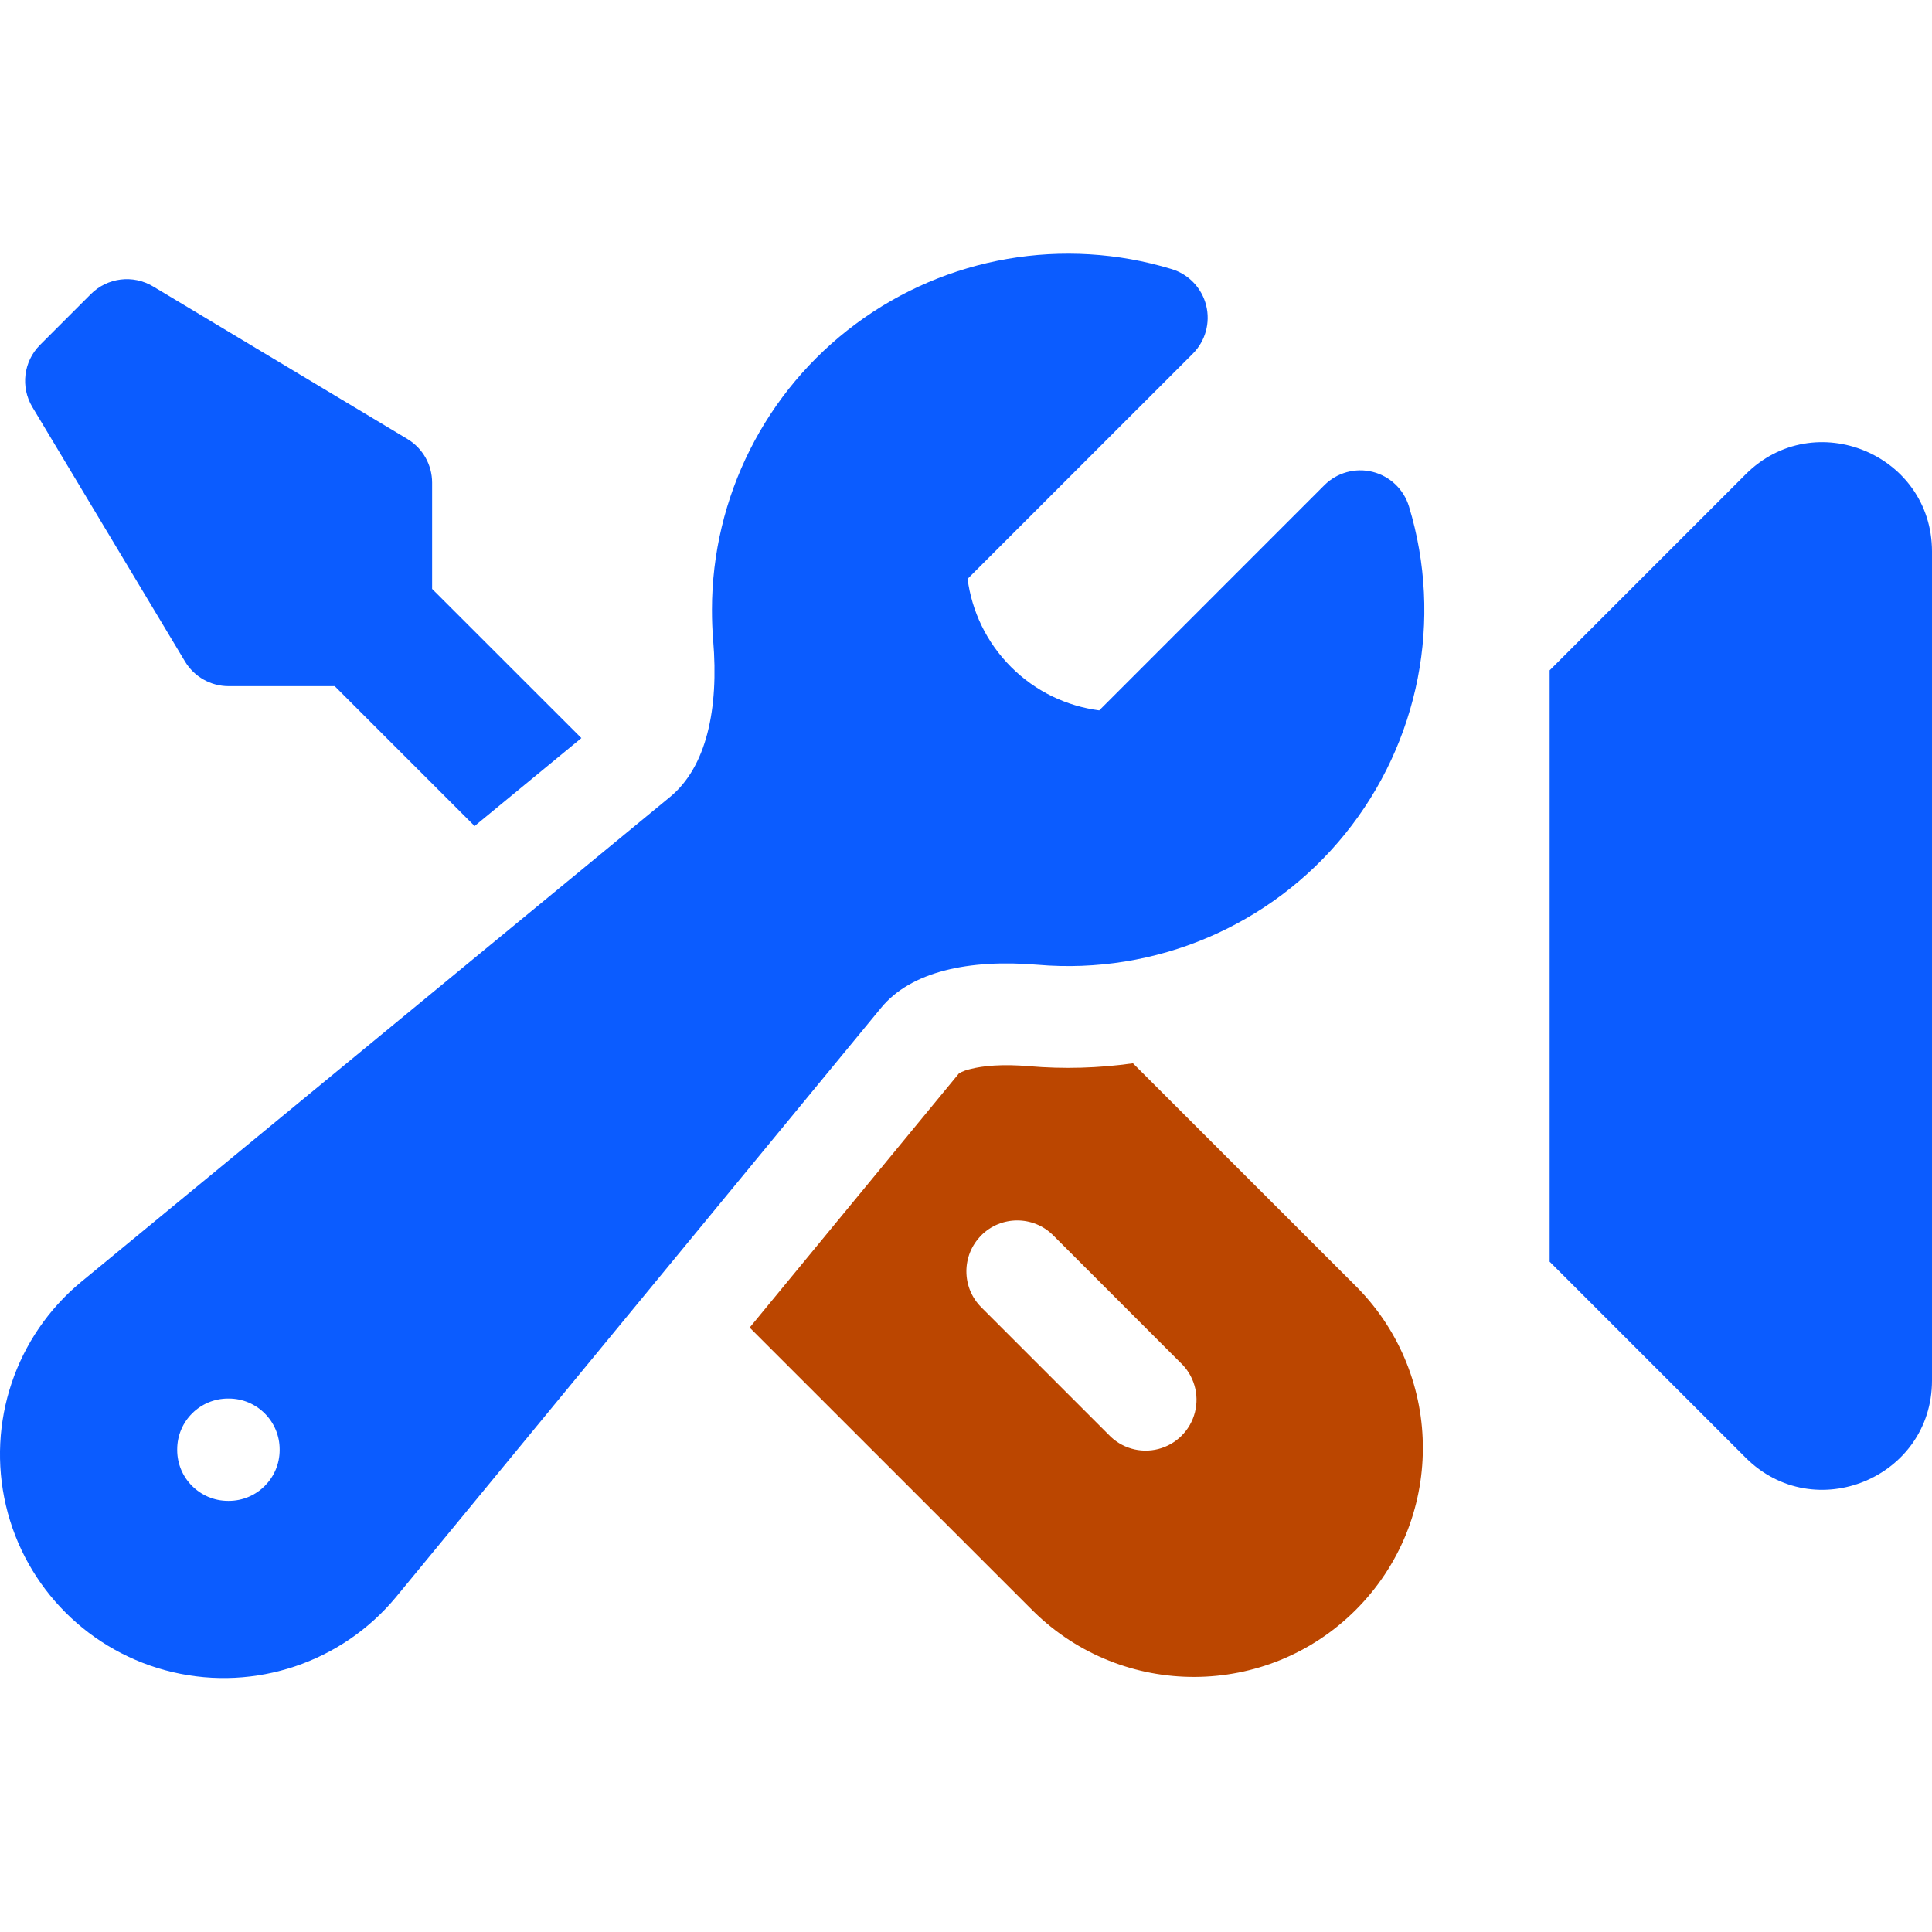
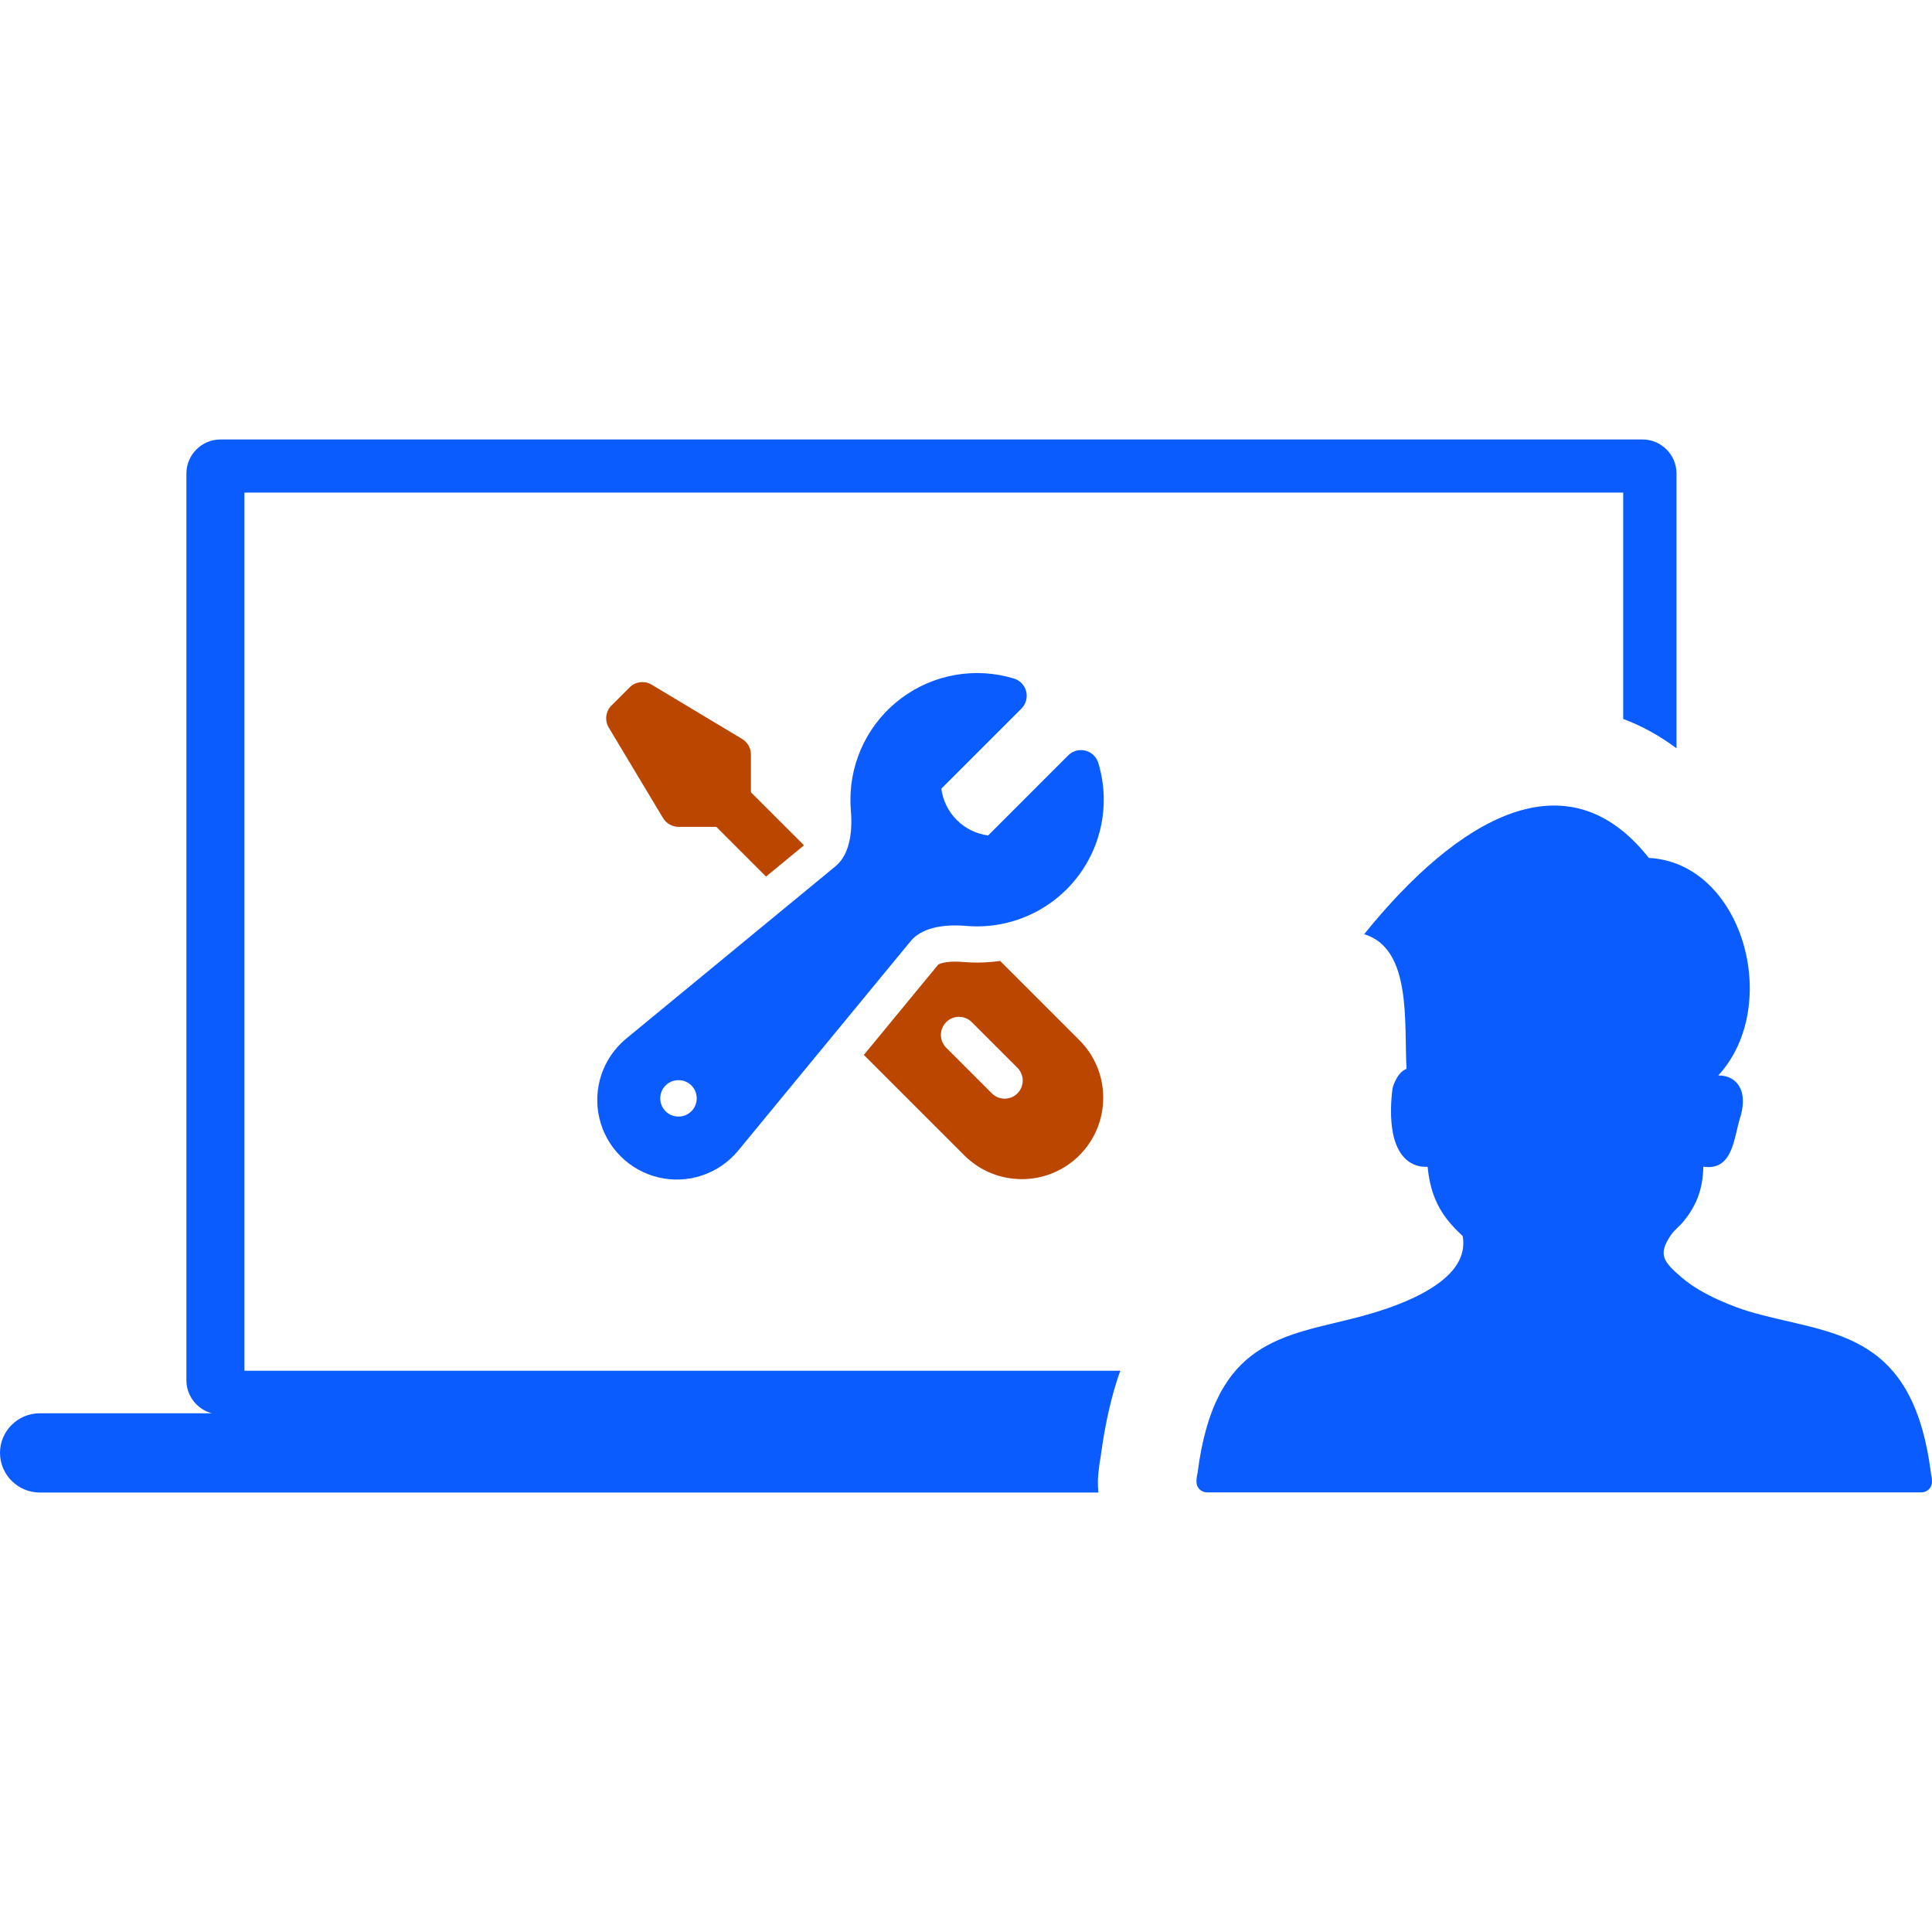
- <svg xmlns="http://www.w3.org/2000/svg" viewBox="0 0 300 300" fill="currentColor" class="w-6 h-6" version="1.1" id="svg8" width="300" height="300">
+ <svg xmlns="http://www.w3.org/2000/svg" viewBox="0 0 512 512" fill="currentColor" class="w-6 h-6" version="1.1" id="svg8" width="512" height="512">
  <defs id="defs12" />
  <g id="g612" transform="matrix(1.035675,0,0,1.035675,-226.4184,-23.57668)">
    <g id="g4186" transform="matrix(1.336116,0,0,1.336116,-71.23681,-56.33219)">
-       <g id="g298">
+       <path d="m 224.549,329.86 h 32.968 c -2.782,-0.723 -4.878,-3.295 -4.878,-6.294 V 149.86 c 0,-3.563 2.934,-6.497 6.497,-6.497 h 272.377 c 3.563,0 6.497,2.934 6.497,6.497 v 52.646 c -3.31,-2.471 -6.721,-4.321 -10.211,-5.622 V 153.538 H 263.753 V 321.715 H 431.482 c -1.612,4.524 -2.869,9.893 -3.729,16.289 l -0.282,1.763 c -0.166,1.344 -0.275,2.486 -0.275,3.223 0,0.687 0.029,1.373 0.094,2.045 H 224.549 c -4.191,0 -7.61,-3.418 -7.61,-7.61 0,-4.155 3.418,-7.566 7.61,-7.566 z m 253.638,-91.756 c 18.059,-22.323 38.879,-34.464 54.517,-14.605 17.958,0.939 25.662,28.213 13.304,41.661 0.882,-0.007 1.72,0.173 2.443,0.564 0.939,0.513 1.648,1.351 2.023,2.537 0.354,1.171 0.354,2.688 -0.152,4.56 l -0.08,0.238 c -0.21,0.636 -0.405,1.467 -0.607,2.32 -0.824,3.592 -1.734,7.545 -5.825,7.321 l -0.658,-0.072 c -0.094,4.683 -1.575,7.776 -3.837,10.536 -0.723,0.882 -1.72,1.583 -2.399,2.587 -2.479,3.7 -1.503,5.044 2.168,8.173 4.069,3.483 10.551,5.745 12.603,6.367 15.104,4.596 31.486,2.862 35.042,31.016 0.13,0.556 0.21,1.113 0.21,1.684 0,1.113 -0.903,2.016 -2.023,2.016 H 448.096 c -1.12,0 -2.023,-0.903 -2.023,-2.016 0,-0.578 0.08,-1.149 0.217,-1.705 3.245,-25.669 16.506,-26.117 30.785,-29.846 4.264,-1.113 12.04,-3.483 16.578,-7.458 2.486,-2.182 3.996,-4.863 3.396,-8.079 -3.447,-3.201 -6.099,-6.656 -6.699,-13.246 l -0.412,0.007 c -0.961,-0.015 -1.886,-0.231 -2.746,-0.723 -1.901,-1.084 -2.941,-3.151 -3.447,-5.514 -0.636,-2.999 -0.426,-6.555 -0.116,-8.795 l 0.116,-0.434 c 0.665,-1.872 1.503,-2.876 2.558,-3.31 -0.477,-8.903 1.033,-23.017 -8.115,-25.784 z m -92.695,94.596 h 21.376 c 4.827,0 4.827,7.306 0,7.306 h -21.376 c -4.827,0 -4.849,-7.306 0,-7.306 z" id="path434" style="stroke-width:0.723;fill:#0b5cff;fill-opacity:1" />
+       <g id="g298" transform="matrix(0.6068917,0,0,0.6068917,199.6626,134.8924)">
        <g id="g4121" transform="matrix(1.466894,0,0,1.466894,-168.0018,-78.25043)">
          <path fill-rule="evenodd" d="m 316.882,140.359 a 27.245,27.245 0 0 1 35.159,-26.077 3.892,3.892 0 0 1 1.624,6.476 l -17.229,17.224 c 0.328,2.465 1.432,4.847 3.326,6.741 1.894,1.894 4.276,2.999 6.746,3.321 l 17.219,-17.224 a 3.892,3.892 0 0 1 6.476,1.624 27.245,27.245 0 0 1 -28.397,35.06 c -5.283,-0.446 -9.704,0.519 -11.983,3.29 l -37.104,45.07 a 17.115,17.115 0 1 1 -24.1,-24.095 l 45.065,-37.11 c 2.766,-2.283 3.736,-6.7 3.29,-11.982 a 27.722,27.722 0 0 1 -0.091,-2.32 z m -40.908,64.219 a 3.892,3.892 0 0 1 3.892,-3.892 h 0.054 a 3.892,3.892 0 0 1 3.892,3.892 v 0.043 a 3.892,3.892 0 0 1 -3.892,3.892 h -0.054 a 3.892,3.892 0 0 1 -3.892,-3.892 z" clip-rule="evenodd" id="path181" style="fill:#0b5cff;fill-opacity:1;stroke-width:5.189" />
-           <path d="M 306.897,150.167 295.475,138.75 v -8.127 a 3.892,3.892 0 0 0 -1.889,-3.337 l -19.461,-11.676 a 3.892,3.892 0 0 0 -4.753,0.586 l -3.892,3.892 a 3.892,3.892 0 0 0 -0.586,4.753 l 11.676,19.46 a 3.892,3.892 0 0 0 3.337,1.889 h 8.116 l 10.701,10.701 8.173,-6.731 z" id="path183" style="fill:#0b5cff;fill-opacity:1;stroke-width:5.189" />
+           <path d="M 306.897,150.167 295.475,138.75 v -8.127 a 3.892,3.892 0 0 0 -1.889,-3.337 l -19.461,-11.676 a 3.892,3.892 0 0 0 -4.753,0.586 l -3.892,3.892 a 3.892,3.892 0 0 0 -0.586,4.753 l 11.676,19.46 a 3.892,3.892 0 0 0 3.337,1.889 h 8.116 l 10.701,10.701 8.173,-6.731 z" id="path183" style="fill:#bb4600;fill-opacity:1;stroke-width:5.189" />
          <path fill-rule="evenodd" d="m 319.767,195.258 21.707,21.702 a 17.515,17.515 0 0 0 24.769,-24.769 l -17.156,-17.151 a 35.304,35.304 0 0 1 -7.94,0.223 c -2.045,-0.176 -3.539,-0.032 -4.5,0.218 a 3.057,3.057 0 0 0 -0.866,0.327 z m 17.717,-7.058 a 3.892,3.892 0 0 1 5.501,0 l 9.73,9.735 a 3.892,3.892 0 1 1 -5.501,5.501 l -9.73,-9.73 a 3.892,3.892 0 0 1 0,-5.501 z" clip-rule="evenodd" id="path185" style="fill:#bb4600;fill-opacity:1;stroke-width:5.189" />
        </g>
-         <path d="m 412.815,112.433 -21.984,21.984 v 66.361 l 21.984,21.984 c 7.715,7.723 20.922,2.256 20.922,-8.663 v -93.003 c 0,-10.918 -13.207,-16.386 -20.922,-8.663 z" style="clip-rule:evenodd;fill:#0b5cff;fill-opacity:1;fill-rule:nonzero;stroke-width:7.619;stroke-linejoin:round;stroke-miterlimit:2" id="path2000" />
      </g>
    </g>
  </g>
</svg>
